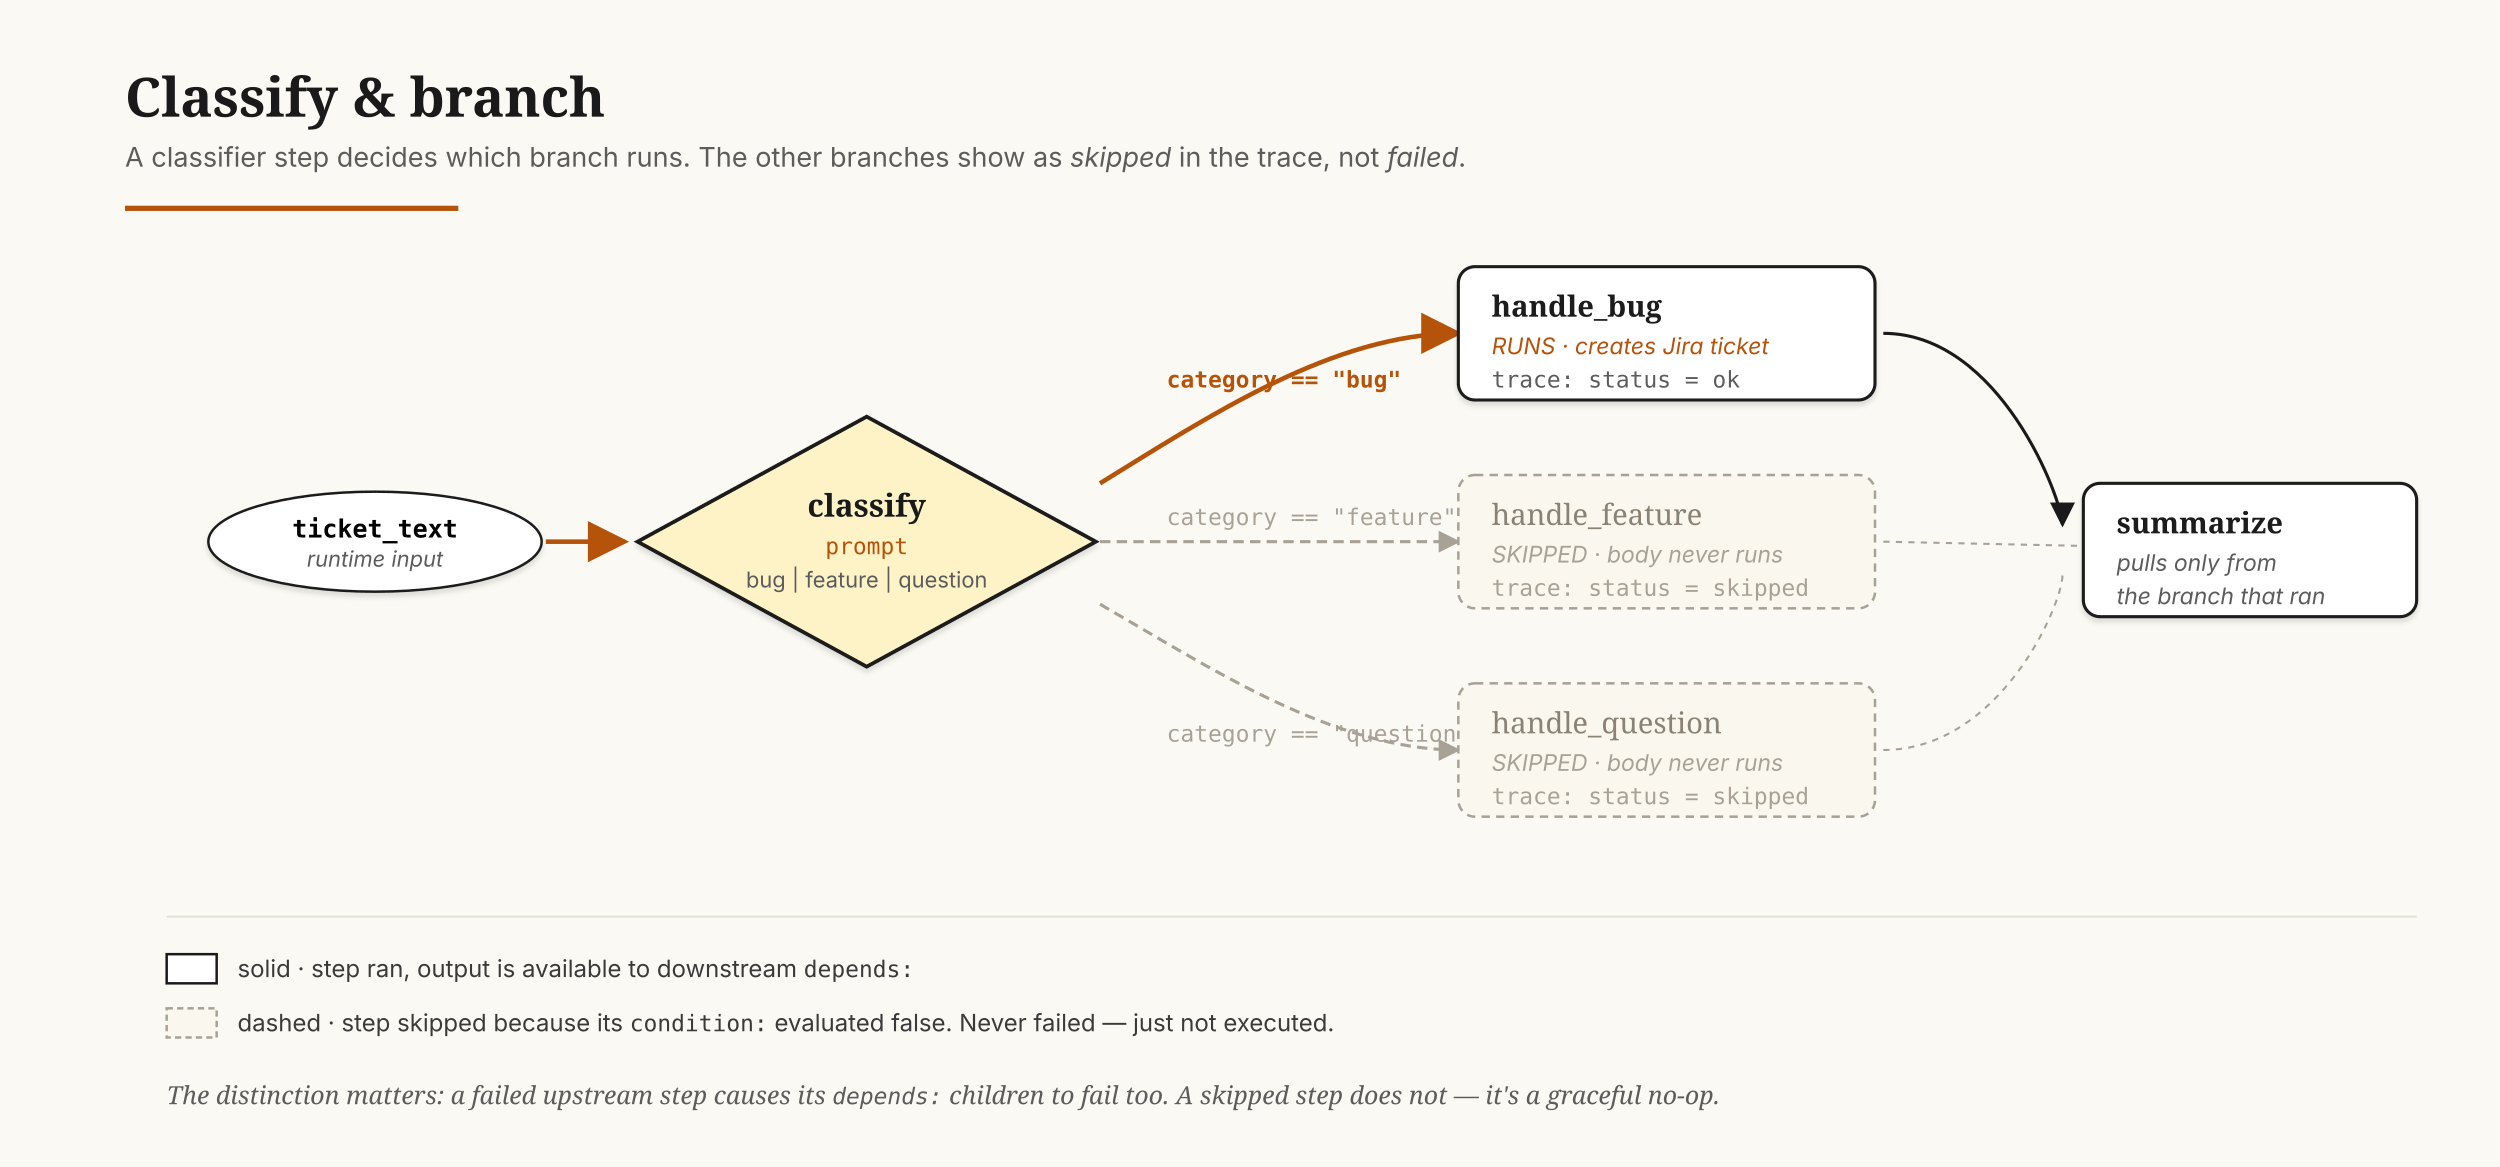
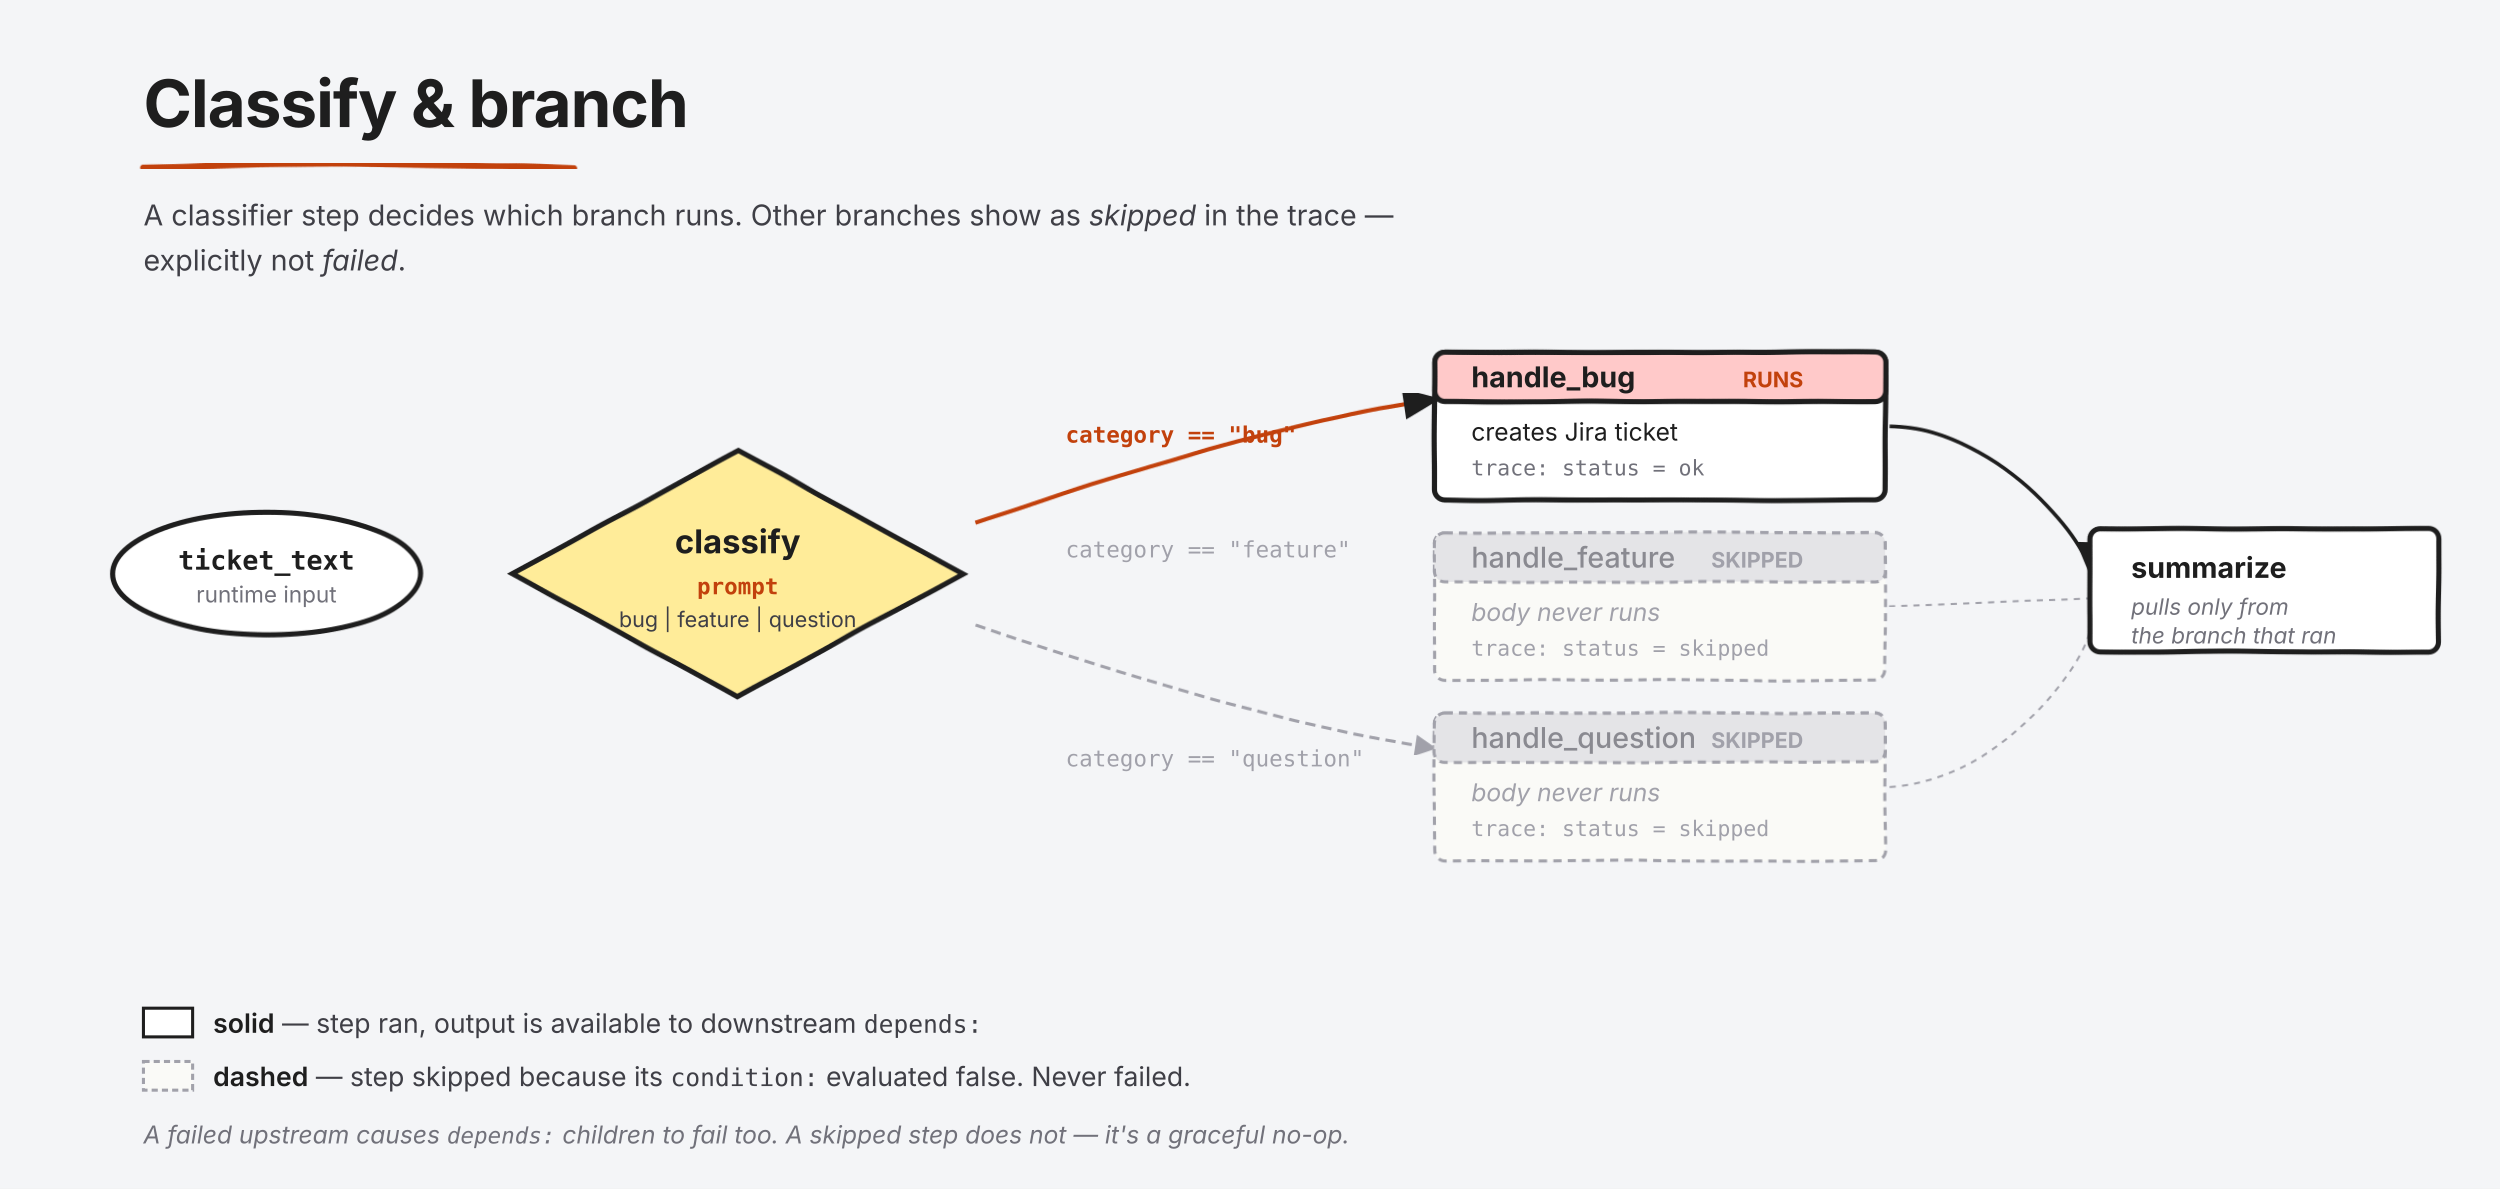
- <svg xmlns="http://www.w3.org/2000/svg" viewBox="0 0 1200 560" font-family="-apple-system, system-ui, 'Segoe UI', sans-serif">
+ <svg xmlns="http://www.w3.org/2000/svg" viewBox="0 0 1220 580" font-family="'Inter', -apple-system, BlinkMacSystemFont, 'Segoe UI', Roboto, 'Helvetica Neue', sans-serif">
  <defs>
-     <marker id="arrInk" viewBox="0 0 10 10" refX="9" refY="5" markerWidth="8" markerHeight="8" orient="auto">
-       <path d="M 0 0 L 10 5 L 0 10 z" fill="#1a1a1a" />
-     </marker>
-     <marker id="arrAccent" viewBox="0 0 10 10" refX="9" refY="5" markerWidth="9" markerHeight="9" orient="auto">
-       <path d="M 0 0 L 10 5 L 0 10 z" fill="#b45309" />
+     <filter id="sketch" x="-5%" y="-5%" width="110%" height="110%">
+       <feTurbulence type="fractalNoise" baseFrequency="0.02" numOctaves="2" seed="3" />
+       <feDisplacementMap in="SourceGraphic" scale="1.2" xChannelSelector="R" yChannelSelector="G" />
+     </filter>
+     <filter id="sketch2" x="-5%" y="-5%" width="110%" height="110%">
+       <feTurbulence type="fractalNoise" baseFrequency="0.025" numOctaves="2" seed="8" />
+       <feDisplacementMap in="SourceGraphic" scale="0.9" xChannelSelector="R" yChannelSelector="G" />
+     </filter>
+     <marker id="arrInk" viewBox="0 0 12 12" refX="10" refY="6" markerWidth="9" markerHeight="9" orient="auto">
+       <path d="M 0 1 L 12 6 L 0 11 z" fill="#1e1e1e" />
    </marker>
    <marker id="arrSkip" viewBox="0 0 10 10" refX="9" refY="5" markerWidth="7" markerHeight="7" orient="auto">
-       <path d="M 0 0 L 10 5 L 0 10 z" fill="#a8a296" />
+       <path d="M 0 0 L 10 5 L 0 10 z" fill="#a1a1aa" />
    </marker>
-     <filter id="softShadow" x="-10%" y="-10%" width="120%" height="120%">
-       <feGaussianBlur in="SourceAlpha" stdDeviation="1.4" />
-       <feOffset dx="0" dy="2" />
-       <feComponentTransfer>
-         <feFuncA type="linear" slope="0.12" />
-       </feComponentTransfer>
-       <feMerge>
-         <feMergeNode />
-         <feMergeNode in="SourceGraphic" />
-       </feMerge>
-     </filter>
  </defs>
-   <rect width="1200" height="560" fill="#fbf9f3" />
-   <text x="60" y="56" font-family="Charter, Georgia, serif" font-size="26" font-weight="600" fill="#1a1a1a">Classify &amp; branch</text>
-   <text x="60" y="80" font-size="13" fill="#5c5c5c">A classifier step decides which branch runs. The other branches show as <tspan font-style="italic">skipped</tspan> in the trace, not <tspan font-style="italic">failed</tspan>.</text>
-   <line x1="60" y1="100" x2="220" y2="100" stroke="#b45309" stroke-width="2.5" />
-   <g transform="translate(100, 236)" filter="url(#softShadow)">
-     <ellipse cx="80" cy="24" rx="80" ry="24" fill="#ffffff" stroke="#1a1a1a" stroke-width="1.2" />
-     <text x="80" y="22" text-anchor="middle" font-family="'SF Mono', Menlo, monospace" font-size="12" font-weight="600">ticket_text</text>
-     <text x="80" y="36" text-anchor="middle" font-size="10.5" fill="#5c5c5c" font-style="italic">runtime input</text>
+   <rect width="1220" height="580" fill="#f4f5f7" />
+   <text x="70" y="62" font-size="32" font-weight="700" fill="#1e1e1e" letter-spacing="-0.5">Classify &amp; branch</text>
+   <path d="M 70 82 Q 180 78, 280 82" stroke="#c2410c" stroke-width="3" fill="none" filter="url(#sketch)" stroke-linecap="round" />
+   <text x="70" y="110" font-size="14" fill="#3f3f46">A classifier step decides which branch runs. Other branches show as <tspan font-style="italic">skipped</tspan> in the trace —</text>
+   <text x="70" y="132" font-size="14" fill="#3f3f46">explicitly not <tspan font-style="italic">failed</tspan>.</text>
+   <g filter="url(#sketch)">
+     <ellipse cx="130" cy="280" rx="75" ry="30" fill="#ffffff" stroke="#1e1e1e" stroke-width="2.5" />
  </g>
-   <path d="M 262 260 L 300 260" stroke="#b45309" stroke-width="2.2" fill="none" marker-end="url(#arrAccent)" />
-   <g transform="translate(306, 200)">
-     <polygon points="110,0 220,60 110,120 0,60" fill="#fef3c7" stroke="#1a1a1a" stroke-width="1.8" filter="url(#softShadow)" />
-     <text x="110" y="48" text-anchor="middle" font-family="Charter, Georgia, serif" font-size="15" font-weight="700" fill="#1a1a1a">classify</text>
-     <text x="110" y="66" text-anchor="middle" font-family="'SF Mono', Menlo, monospace" font-size="11" fill="#b45309">prompt</text>
-     <text x="110" y="82" text-anchor="middle" font-size="10.5" fill="#5c5c5c">bug | feature | question</text>
+   <text x="130" y="278" font-family="'JetBrains Mono', 'SF Mono', Menlo, monospace" font-size="13" font-weight="600" fill="#1e1e1e" text-anchor="middle">ticket_text</text>
+   <text x="130" y="294" font-size="11" fill="#71717a" text-anchor="middle">runtime input</text>
+   <path d="M 208 280 L 244 280" stroke="#c2410c" stroke-width="2" fill="none" marker-end="url(#arrInk)" filter="url(#sketch2)" />
+   <g filter="url(#sketch)">
+     <polygon points="360,220 470,280 360,340 250,280" fill="#ffec99" stroke="#1e1e1e" stroke-width="2.5" />
  </g>
-   <path d="M 528 232 C 580 200, 640 160, 700 160" stroke="#b45309" stroke-width="2.2" fill="none" marker-end="url(#arrAccent)" />
-   <text x="560" y="186" font-size="11" fill="#b45309" font-family="'SF Mono', Menlo, monospace" font-weight="600">category == "bug"</text>
-   <path d="M 528 260 L 700 260" stroke="#a8a296" stroke-width="1.5" fill="none" stroke-dasharray="5 3" marker-end="url(#arrSkip)" />
-   <text x="560" y="252" font-size="11" fill="#a8a296" font-family="'SF Mono', Menlo, monospace">category == "feature"</text>
-   <path d="M 528 290 C 580 320, 640 360, 700 360" stroke="#a8a296" stroke-width="1.5" fill="none" stroke-dasharray="5 3" marker-end="url(#arrSkip)" />
-   <text x="560" y="356" font-size="11" fill="#a8a296" font-family="'SF Mono', Menlo, monospace">category == "question"</text>
-   <g transform="translate(700, 128)" filter="url(#softShadow)">
-     <rect width="200" height="64" rx="8" fill="#ffffff" stroke="#1a1a1a" stroke-width="1.5" />
-     <text x="16" y="24" font-family="Charter, Georgia, serif" font-size="14" font-weight="600" fill="#1a1a1a">handle_bug</text>
-     <text x="16" y="42" font-size="11" fill="#b45309" font-style="italic">RUNS · creates Jira ticket</text>
-     <text x="16" y="58" font-family="'SF Mono', Menlo, monospace" font-size="11" fill="#5c5c5c">trace: status = ok</text>
+   <text x="360" y="270" font-size="16" font-weight="700" fill="#1e1e1e" text-anchor="middle">classify</text>
+   <text x="360" y="290" font-family="'JetBrains Mono', 'SF Mono', Menlo, monospace" font-size="11" font-weight="700" fill="#c2410c" text-anchor="middle">prompt</text>
+   <text x="360" y="306" font-size="10.5" fill="#3f3f46" text-anchor="middle">bug | feature | question</text>
+   <path d="M 476 255 C 550 230, 630 205, 700 195" stroke="#c2410c" stroke-width="2" fill="none" marker-end="url(#arrInk)" filter="url(#sketch2)" />
+   <text x="520" y="216" font-family="'JetBrains Mono', 'SF Mono', Menlo, monospace" font-size="11" font-weight="600" fill="#c2410c">category == "bug"</text>
+   <g filter="url(#sketch)">
+     <rect x="700" y="172" width="220" height="72" fill="#ffffff" stroke="#1e1e1e" stroke-width="2.5" rx="5" />
+     <rect x="700" y="172" width="220" height="24" fill="#ffc9c9" stroke="#1e1e1e" stroke-width="2.5" rx="5" />
  </g>
-   <g transform="translate(700, 228)">
-     <rect width="200" height="64" rx="8" fill="#faf7ee" stroke="#a8a296" stroke-width="1.2" stroke-dasharray="4 3" />
-     <text x="16" y="24" font-family="Charter, Georgia, serif" font-size="14" font-weight="500" fill="#8a8275">handle_feature</text>
-     <text x="16" y="42" font-size="11" fill="#a8a296" font-style="italic">SKIPPED · body never runs</text>
-     <text x="16" y="58" font-family="'SF Mono', Menlo, monospace" font-size="11" fill="#a8a296">trace: status = skipped</text>
+   <text x="718" y="189" font-size="14" font-weight="700" fill="#1e1e1e">handle_bug</text>
+   <text x="880" y="189" font-size="10.5" font-weight="700" fill="#c2410c" text-anchor="end">RUNS</text>
+   <text x="718" y="215" font-size="12" fill="#1e1e1e">creates Jira ticket</text>
+   <text x="718" y="232" font-family="'JetBrains Mono', 'SF Mono', Menlo, monospace" font-size="10.5" fill="#71717a">trace: status = ok</text>
+   <path d="M 476 280 L 700 280" stroke="#a1a1aa" stroke-width="1.5" fill="none" stroke-dasharray="5 3" marker-end="url(#arrSkip)" filter="url(#sketch2)" />
+   <text x="520" y="272" font-family="'JetBrains Mono', 'SF Mono', Menlo, monospace" font-size="11" fill="#a1a1aa">category == "feature"</text>
+   <g filter="url(#sketch)">
+     <rect x="700" y="260" width="220" height="72" fill="#fafaf7" stroke="#a1a1aa" stroke-width="1.5" stroke-dasharray="4 3" rx="5" />
+     <rect x="700" y="260" width="220" height="24" fill="#e4e4e7" stroke="#a1a1aa" stroke-width="1.5" stroke-dasharray="4 3" rx="5" />
  </g>
-   <g transform="translate(700, 328)">
-     <rect width="200" height="64" rx="8" fill="#faf7ee" stroke="#a8a296" stroke-width="1.2" stroke-dasharray="4 3" />
-     <text x="16" y="24" font-family="Charter, Georgia, serif" font-size="14" font-weight="500" fill="#8a8275">handle_question</text>
-     <text x="16" y="42" font-size="11" fill="#a8a296" font-style="italic">SKIPPED · body never runs</text>
-     <text x="16" y="58" font-family="'SF Mono', Menlo, monospace" font-size="11" fill="#a8a296">trace: status = skipped</text>
+   <text x="718" y="277" font-size="14" font-weight="500" fill="#8a8a91">handle_feature</text>
+   <text x="880" y="277" font-size="10.5" font-weight="700" fill="#a1a1aa" text-anchor="end">SKIPPED</text>
+   <text x="718" y="303" font-size="12" fill="#a1a1aa" font-style="italic">body never runs</text>
+   <text x="718" y="320" font-family="'JetBrains Mono', 'SF Mono', Menlo, monospace" font-size="10.5" fill="#a1a1aa">trace: status = skipped</text>
+   <path d="M 476 305 C 550 330, 630 355, 700 365" stroke="#a1a1aa" stroke-width="1.5" fill="none" stroke-dasharray="5 3" marker-end="url(#arrSkip)" filter="url(#sketch2)" />
+   <text x="520" y="374" font-family="'JetBrains Mono', 'SF Mono', Menlo, monospace" font-size="11" fill="#a1a1aa">category == "question"</text>
+   <g filter="url(#sketch)">
+     <rect x="700" y="348" width="220" height="72" fill="#fafaf7" stroke="#a1a1aa" stroke-width="1.5" stroke-dasharray="4 3" rx="5" />
+     <rect x="700" y="348" width="220" height="24" fill="#e4e4e7" stroke="#a1a1aa" stroke-width="1.5" stroke-dasharray="4 3" rx="5" />
  </g>
-   <path d="M 904 160 C 960 160, 990 240, 990 252" stroke="#1a1a1a" stroke-width="1.5" fill="none" marker-end="url(#arrInk)" />
-   <path d="M 904 260 L 998 262" stroke="#a8a296" stroke-width="1" fill="none" stroke-dasharray="3 3" />
-   <path d="M 904 360 C 960 360, 990 290, 990 276" stroke="#a8a296" stroke-width="1" fill="none" stroke-dasharray="3 3" />
-   <g transform="translate(1000, 232)" filter="url(#softShadow)">
-     <rect width="160" height="64" rx="8" fill="#ffffff" stroke="#1a1a1a" stroke-width="1.5" />
-     <text x="16" y="24" font-family="Charter, Georgia, serif" font-size="14" font-weight="600" fill="#1a1a1a">summarize</text>
-     <text x="16" y="42" font-size="11" fill="#5c5c5c" font-style="italic">pulls only from</text>
-     <text x="16" y="58" font-size="11" fill="#5c5c5c" font-style="italic">the branch that ran</text>
+   <text x="718" y="365" font-size="14" font-weight="500" fill="#8a8a91">handle_question</text>
+   <text x="880" y="365" font-size="10.5" font-weight="700" fill="#a1a1aa" text-anchor="end">SKIPPED</text>
+   <text x="718" y="391" font-size="12" fill="#a1a1aa" font-style="italic">body never runs</text>
+   <text x="718" y="408" font-family="'JetBrains Mono', 'SF Mono', Menlo, monospace" font-size="10.5" fill="#a1a1aa">trace: status = skipped</text>
+   <path d="M 922 208 C 980 210, 1020 270, 1020 278" stroke="#1e1e1e" stroke-width="1.8" fill="none" marker-end="url(#arrInk)" filter="url(#sketch2)" />
+   <path d="M 922 296 L 1020 292" stroke="#a1a1aa" stroke-width="1" fill="none" stroke-dasharray="3 3" filter="url(#sketch2)" />
+   <path d="M 922 384 C 980 380, 1020 320, 1020 306" stroke="#a1a1aa" stroke-width="1" fill="none" stroke-dasharray="3 3" filter="url(#sketch2)" />
+   <g filter="url(#sketch)">
+     <rect x="1020" y="258" width="170" height="60" fill="#ffffff" stroke="#1e1e1e" stroke-width="2.5" rx="5" />
  </g>
-   <g transform="translate(80, 440)">
-     <line x1="0" y1="0" x2="1080" y2="0" stroke="#e6e1d4" stroke-width="1" />
-     <g transform="translate(0, 18)">
-       <rect width="24" height="14" fill="#ffffff" stroke="#1a1a1a" stroke-width="1.2" />
-       <text x="34" y="11" font-size="11.5" fill="#3a3a3a">solid · step ran, output is available to downstream <tspan font-family="'SF Mono', Menlo, monospace" font-size="11">depends:</tspan>
-       </text>
-     </g>
-     <g transform="translate(0, 44)">
-       <rect width="24" height="14" fill="#faf7ee" stroke="#a8a296" stroke-width="1.2" stroke-dasharray="3 2" />
-       <text x="34" y="11" font-size="11.5" fill="#3a3a3a">dashed · step skipped because its <tspan font-family="'SF Mono', Menlo, monospace" font-size="11">condition:</tspan> evaluated false. Never failed — just not executed.</text>
-     </g>
-     <text x="0" y="90" font-family="Charter, Georgia, serif" font-size="12" font-style="italic" fill="#5c5c5c">
-       The distinction matters: a failed upstream step causes its <tspan font-family="'SF Mono', Menlo, monospace" font-size="11">depends:</tspan> children to fail too. A skipped step does not — it's a graceful no-op.
+   <text x="1040" y="282" font-size="14" font-weight="700" fill="#1e1e1e">summarize</text>
+   <text x="1040" y="300" font-size="11" fill="#71717a" font-style="italic">pulls only from</text>
+   <text x="1040" y="314" font-size="11" fill="#71717a" font-style="italic">the branch that ran</text>
+   <line x1="70" y1="470" x2="1150" y2="470" stroke="#d4d4d8" stroke-width="1" filter="url(#sketch2)" />
+   <g transform="translate(70, 492)">
+     <rect width="24" height="14" fill="#ffffff" stroke="#1e1e1e" stroke-width="1.5" />
+     <text x="34" y="12" font-size="13" fill="#3f3f46">
+       <tspan font-weight="600" fill="#1e1e1e">solid</tspan> — step ran, output is available to downstream <tspan font-family="'JetBrains Mono', 'SF Mono', Menlo, monospace" font-size="12">depends:</tspan>
    </text>
  </g>
+   <g transform="translate(70, 518)">
+     <rect width="24" height="14" fill="#fafaf7" stroke="#a1a1aa" stroke-width="1.5" stroke-dasharray="3 2" />
+     <text x="34" y="12" font-size="13" fill="#3f3f46">
+       <tspan font-weight="600" fill="#1e1e1e">dashed</tspan> — step skipped because its <tspan font-family="'JetBrains Mono', 'SF Mono', Menlo, monospace" font-size="12">condition:</tspan> evaluated false. Never failed.</text>
+   </g>
+   <text x="70" y="558" font-size="12" fill="#71717a" font-style="italic">
+     A failed upstream causes <tspan font-family="'JetBrains Mono', 'SF Mono', Menlo, monospace" font-size="11">depends:</tspan> children to fail too. A skipped step does not — it's a graceful no-op.
+   </text>
</svg>
